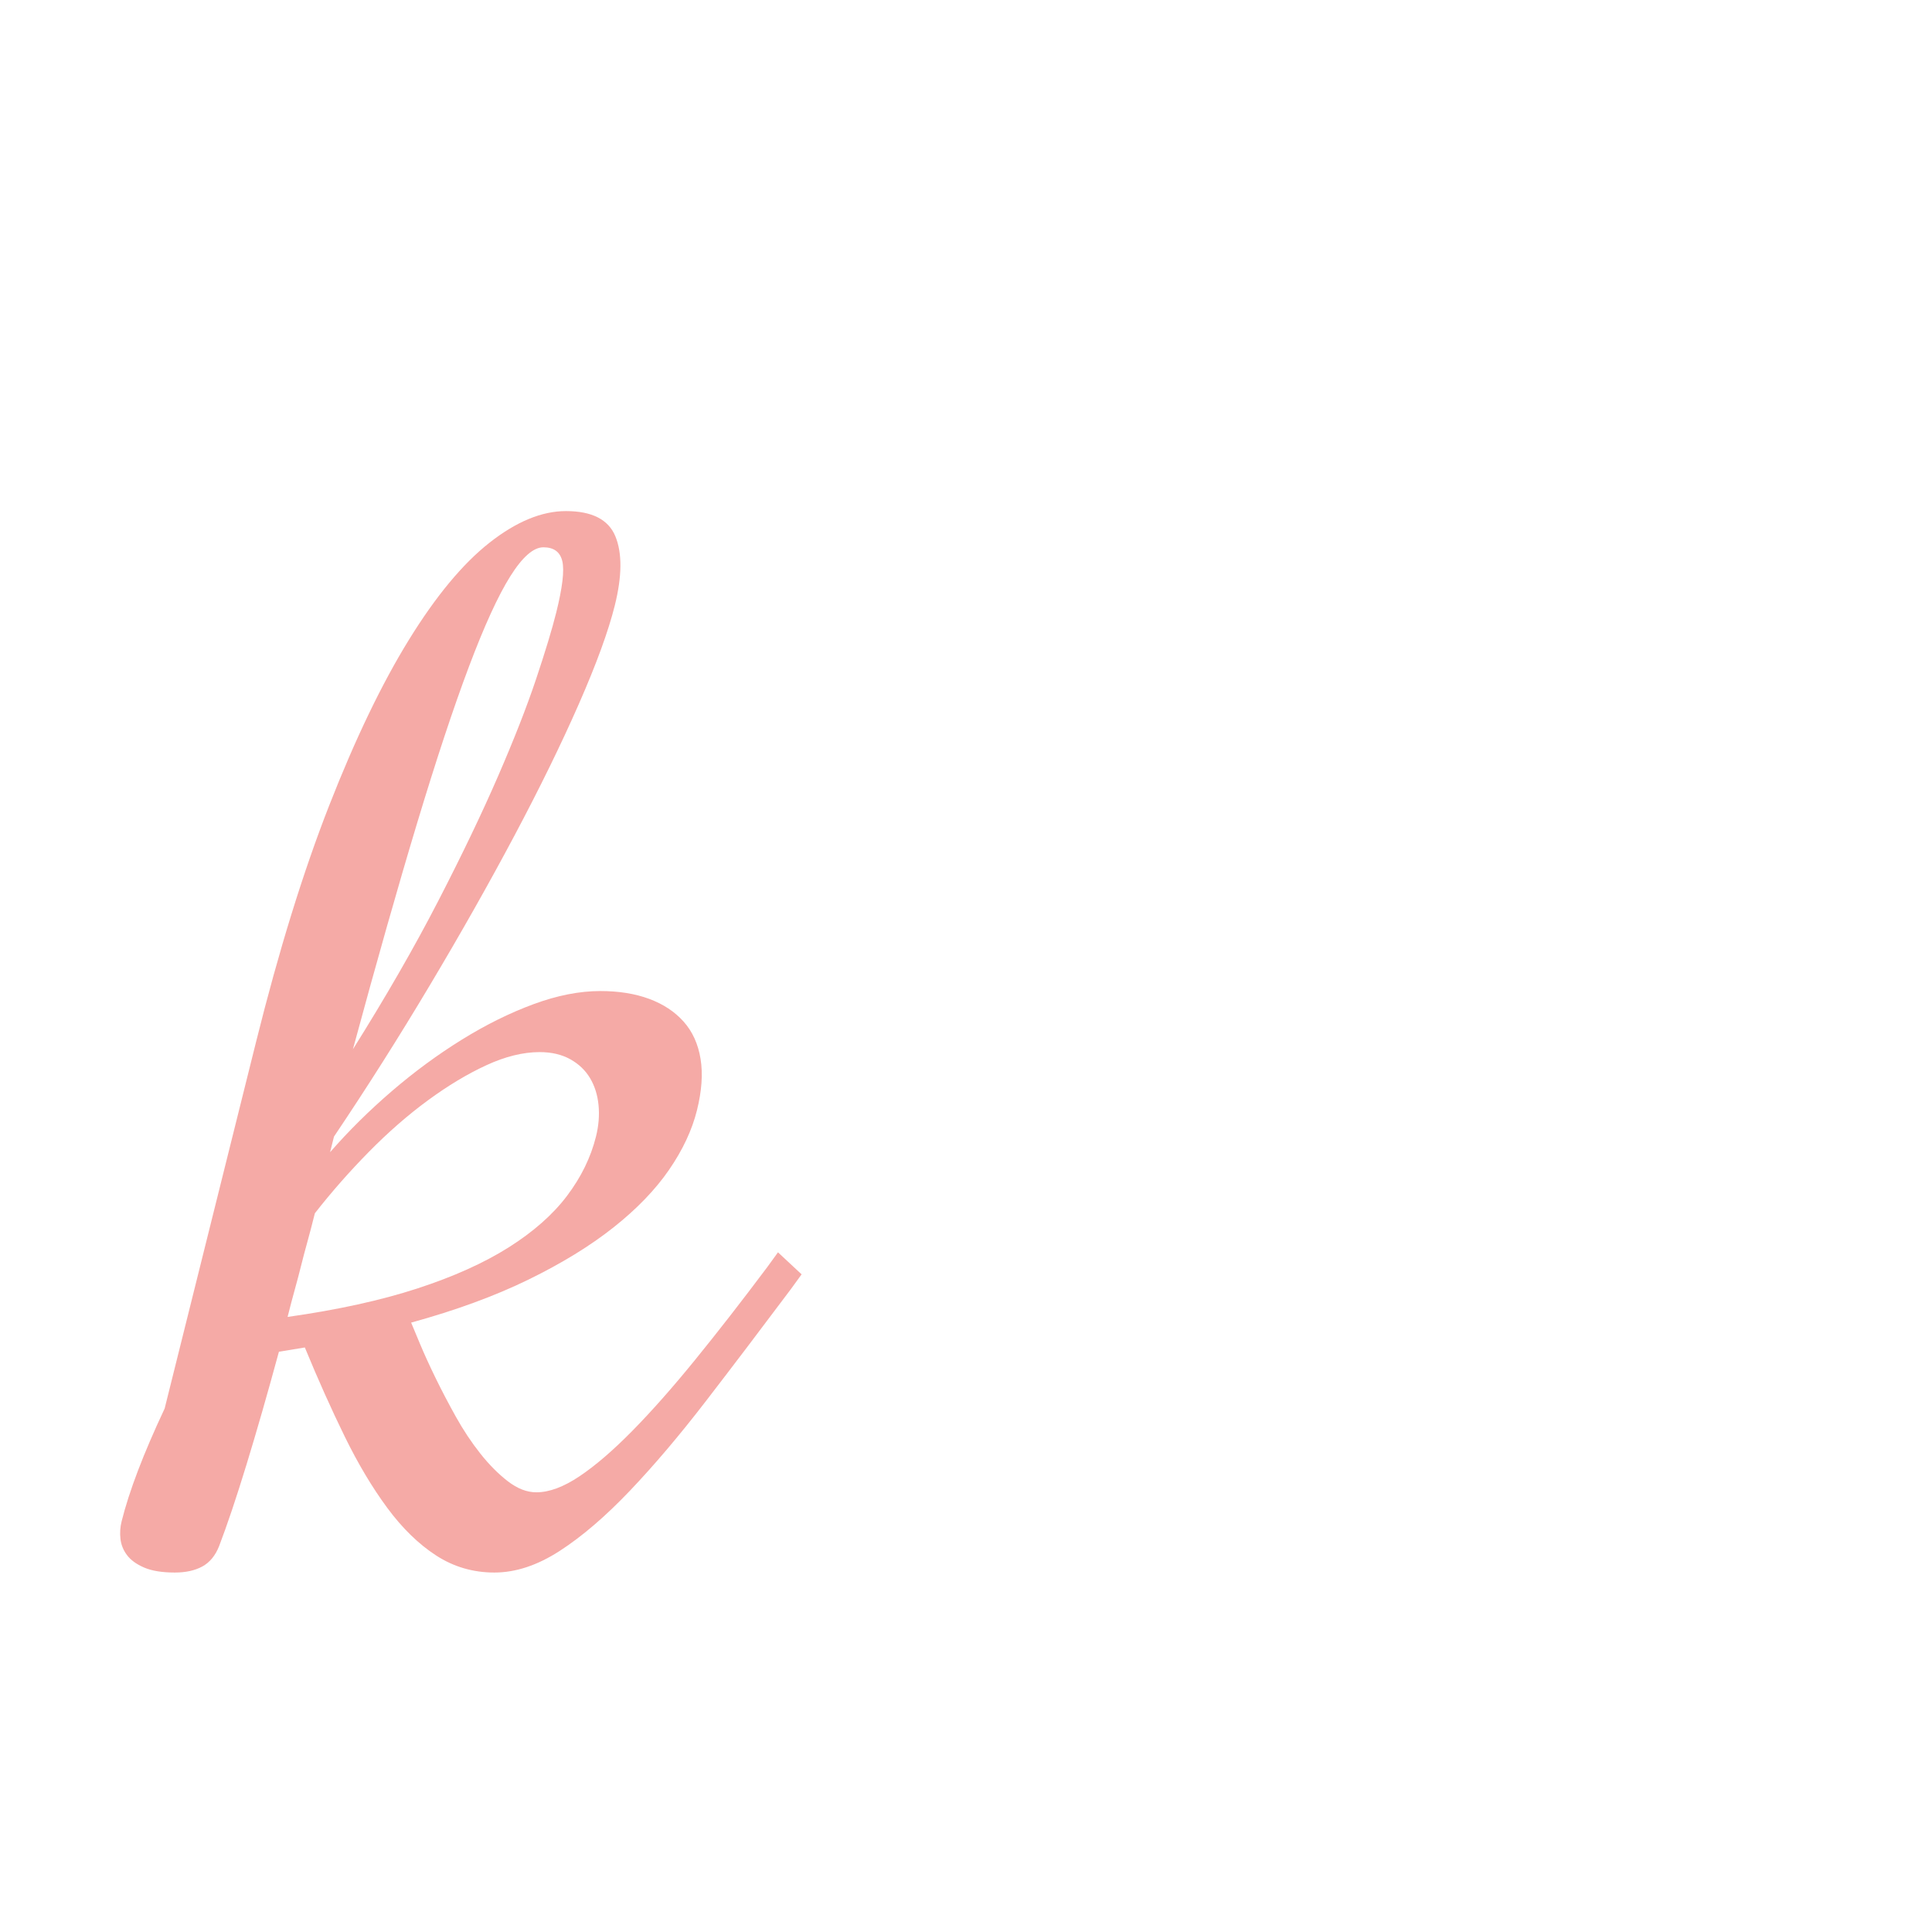
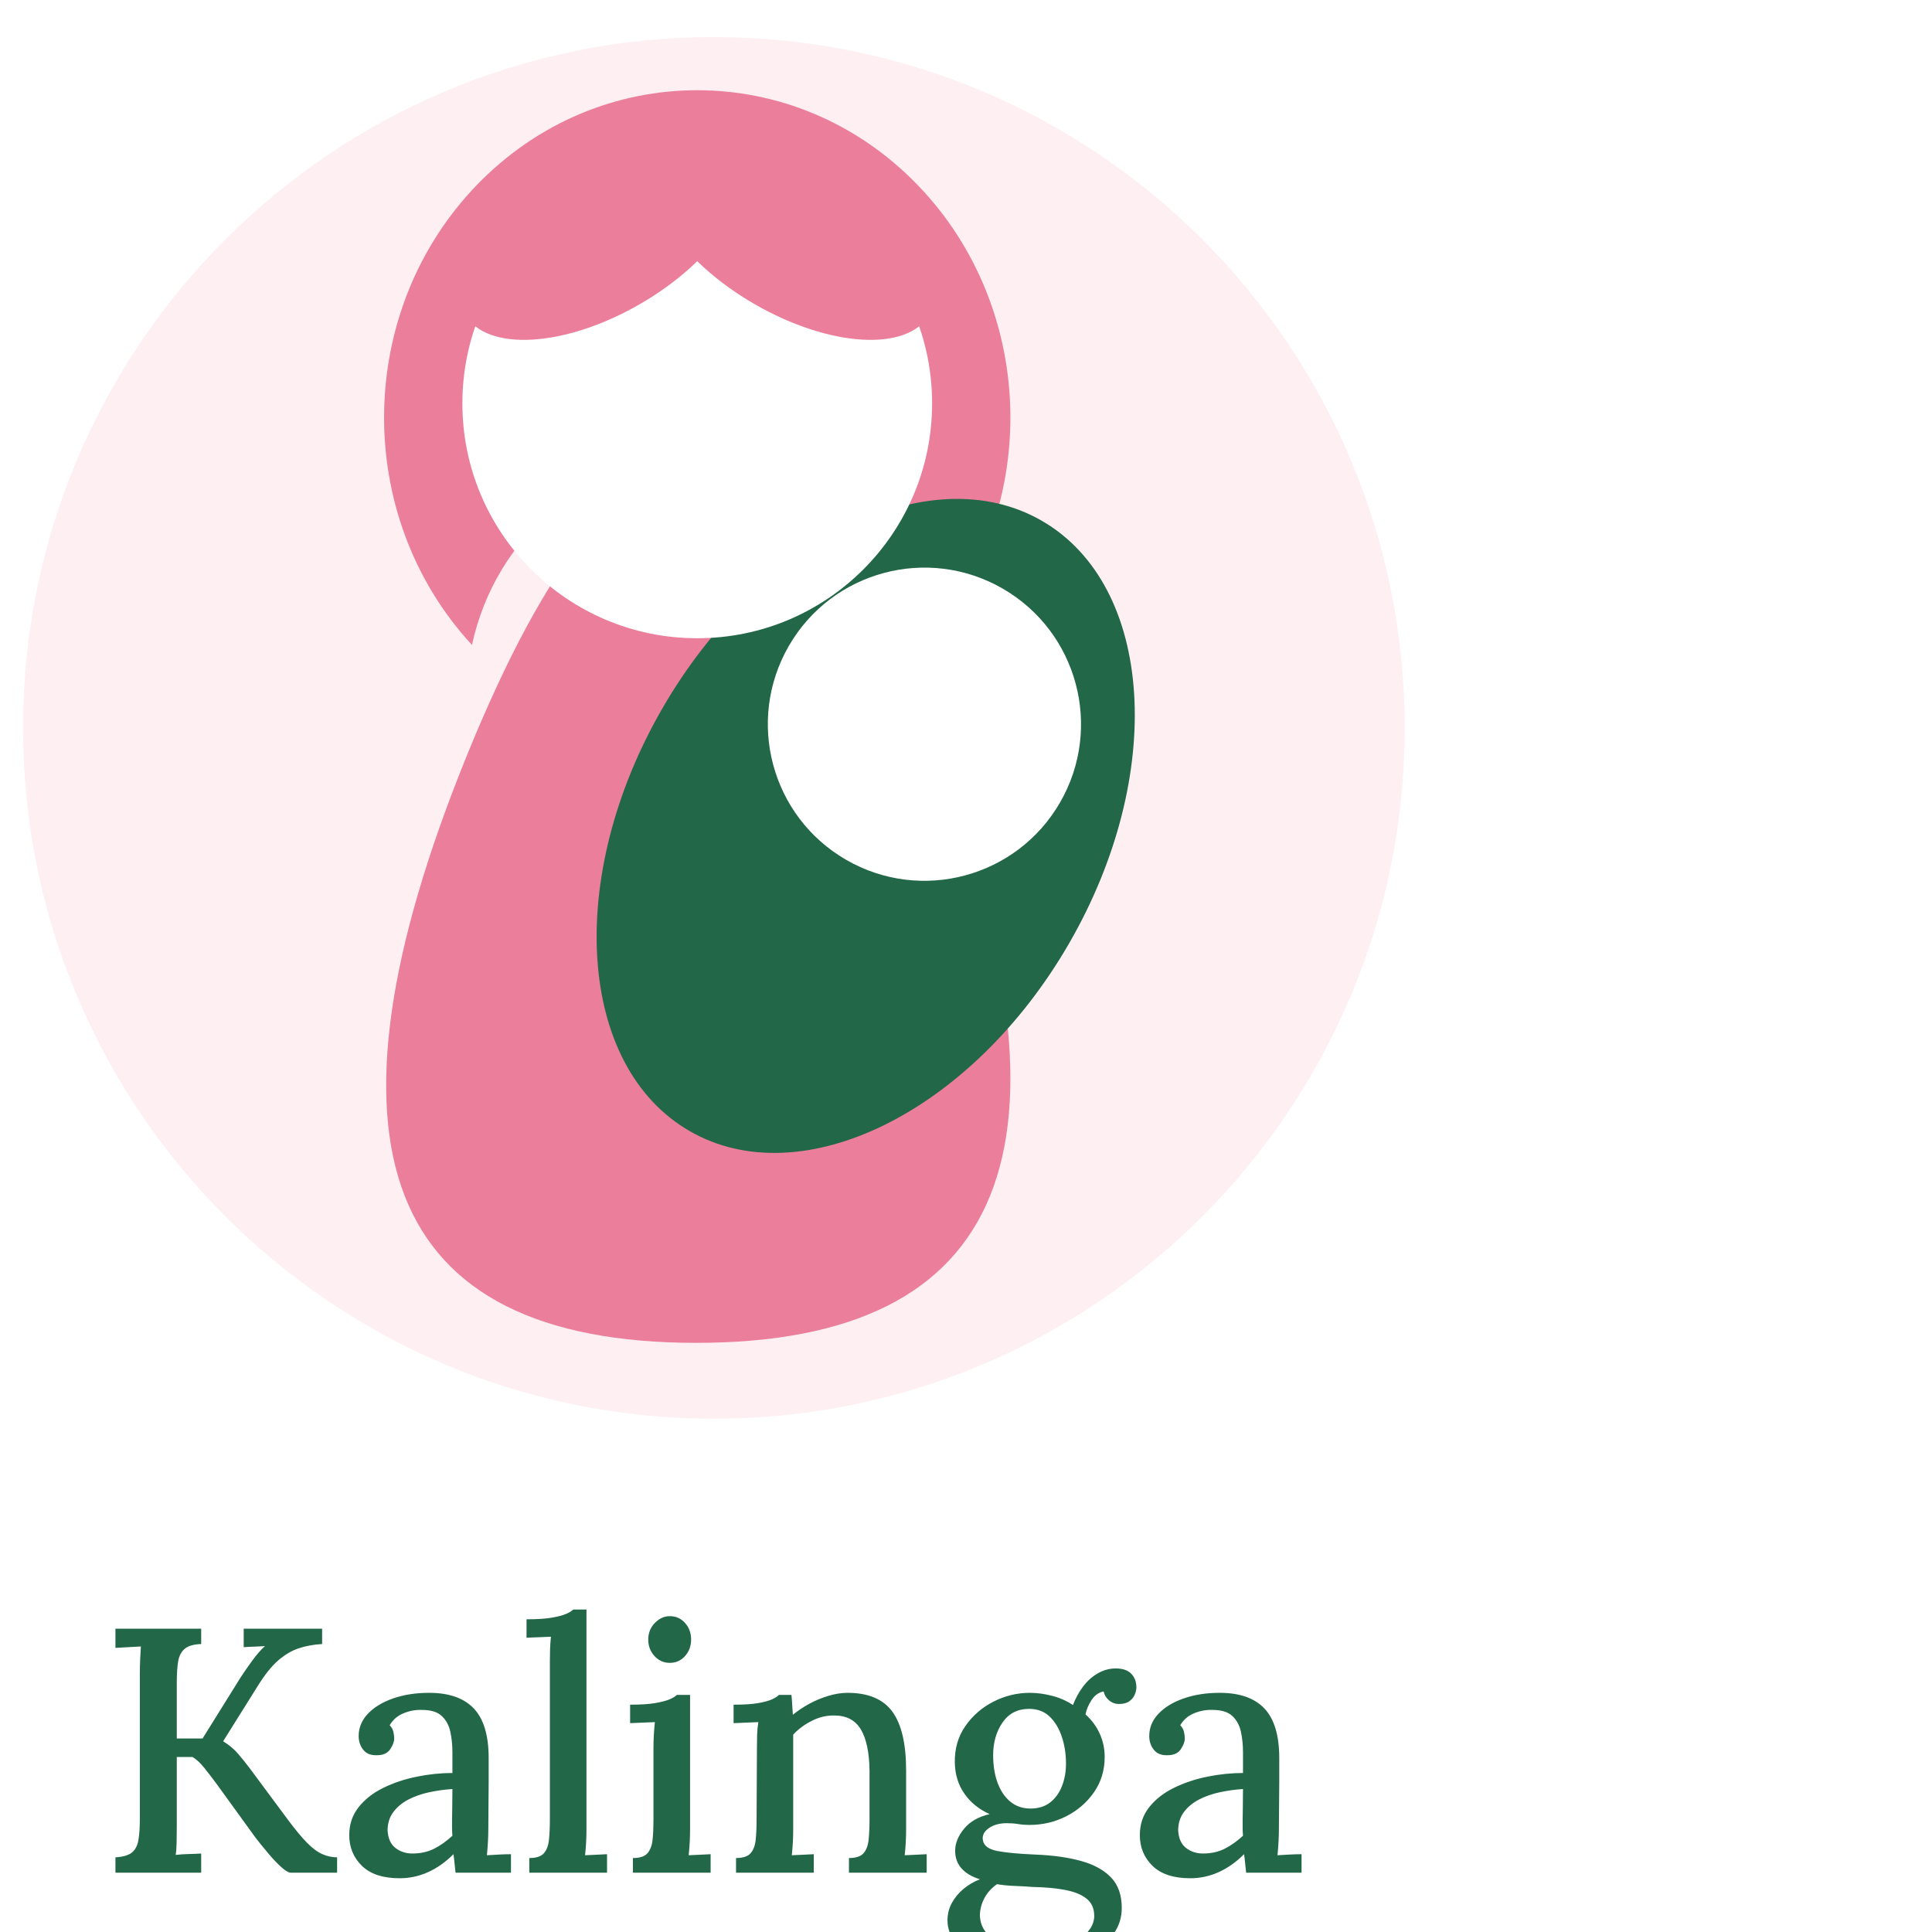
- <svg xmlns="http://www.w3.org/2000/svg" viewBox="200 130 190 190">
-   <path d="M 428.333 159.129 Q 436.883 159.129 444.008 163.929 Q 451.133 168.729 455.408 176.904 Q 459.683 185.079 459.683 195.279 Q 459.683 203.529 456.758 210.729 Q 453.833 217.929 449.333 224.004 Q 444.833 230.079 439.808 235.104 Q 434.783 240.129 430.583 244.179 Q 423.833 250.629 417.083 258.204 Q 410.333 265.779 405.008 272.679 Q 399.683 279.579 396.833 284.079 Q 396.533 284.679 396.233 284.079 Q 393.533 279.579 388.133 272.679 Q 382.733 265.779 376.058 258.204 Q 369.383 250.629 362.483 244.179 Q 358.283 240.129 353.258 235.104 Q 348.233 230.079 343.733 224.004 Q 339.233 217.929 336.308 210.729 Q 333.383 203.529 333.383 195.279 Q 333.383 185.079 337.658 176.904 Q 341.933 168.729 349.058 163.929 Q 356.183 159.129 364.733 159.129 Q 375.383 159.129 383.933 164.904 Q 392.483 170.679 395.783 183.129 Q 396.083 184.179 396.533 184.179 Q 396.983 184.179 397.283 183.129 Q 400.583 170.679 409.208 164.904 Q 417.833 159.129 428.333 159.129 Z" transform="matrix(0.771079, 0.63674, -0.63674, 0.771079, -103.3924, 1.212642)" style="fill: rgb(255, 234, 209); transform-origin: 360.04px 171.889px;" />
-   <path d="M 278.833 255.323 L 277.769 256.789 Q 273.374 262.654 269.45 267.752 Q 265.526 272.849 261.933 276.619 Q 258.339 280.39 255.05 282.519 Q 251.761 284.649 248.619 284.649 Q 245.477 284.649 242.892 282.973 Q 240.308 281.297 238.089 278.295 Q 235.87 275.293 233.903 271.278 Q 231.937 267.263 229.978 262.515 L 227.43 262.934 Q 225.759 269.078 224.252 274.001 Q 222.745 278.923 221.543 282.065 Q 220.985 283.462 219.895 284.055 Q 218.804 284.649 217.198 284.649 Q 215.313 284.649 214.178 284.16 Q 213.043 283.671 212.492 282.938 Q 211.942 282.205 211.846 281.332 Q 211.749 280.46 211.958 279.622 Q 213.072 275.153 216.192 268.52 L 225.193 232.42 Q 228.535 219.014 232.378 209.204 Q 236.22 199.394 240.205 192.935 Q 244.189 186.476 248.141 183.369 Q 252.092 180.262 255.653 180.262 Q 259.494 180.262 260.517 182.741 Q 261.539 185.219 260.46 189.548 Q 259.52 193.319 256.932 199.219 Q 254.343 205.119 250.595 212.171 Q 246.847 219.224 242.287 226.869 Q 237.728 234.515 232.845 241.777 L 232.462 243.313 Q 235.2 240.171 238.532 237.308 Q 241.865 234.445 245.415 232.246 Q 248.966 230.046 252.465 228.755 Q 255.964 227.463 259.037 227.463 Q 261.76 227.463 263.838 228.231 Q 265.915 228.999 267.226 230.465 Q 268.536 231.932 268.895 234.131 Q 269.254 236.331 268.541 239.193 Q 267.809 242.126 265.787 245.059 Q 263.764 247.991 260.327 250.714 Q 256.89 253.438 251.96 255.846 Q 247.03 258.255 240.433 260.071 Q 240.695 260.699 241.307 262.166 Q 241.919 263.632 242.819 265.482 Q 243.72 267.333 244.829 269.323 Q 245.939 271.313 247.241 272.953 Q 248.542 274.594 249.948 275.677 Q 251.354 276.759 252.751 276.759 Q 254.636 276.759 256.983 275.188 Q 259.33 273.617 262.182 270.719 Q 265.034 267.821 268.356 263.737 Q 271.679 259.652 275.446 254.625 L 276.51 253.158 Z M 230.965 249.318 Q 230.564 250.924 230.225 252.146 Q 229.885 253.368 229.598 254.52 Q 229.311 255.672 228.98 256.859 Q 228.649 258.046 228.283 259.512 Q 235.666 258.465 241.024 256.719 Q 246.382 254.974 250.029 252.669 Q 253.676 250.365 255.76 247.607 Q 257.844 244.849 258.61 241.777 Q 259.01 240.171 258.861 238.67 Q 258.712 237.169 258.021 236.016 Q 257.331 234.864 256.074 234.166 Q 254.816 233.468 253.071 233.468 Q 250.627 233.468 247.826 234.76 Q 245.025 236.051 242.077 238.216 Q 239.128 240.38 236.276 243.278 Q 233.424 246.176 230.965 249.318 Z M 253.439 183.823 Q 251.973 183.823 250.177 186.686 Q 248.38 189.548 246.107 195.588 Q 243.833 201.628 241.02 210.95 Q 238.207 220.271 234.707 233.189 Q 239.572 225.438 243.085 218.63 Q 246.597 211.822 248.977 206.341 Q 251.356 200.86 252.723 196.775 Q 254.091 192.69 254.7 190.247 Q 255.623 186.546 255.299 185.184 Q 254.975 183.823 253.439 183.823 Z" style="fill: rgb(245, 170, 166);" />
+ <svg xmlns="http://www.w3.org/2000/svg" viewBox="220.316 88.158 186.316 260.533" width="65" height="65">
+   <ellipse style="stroke: rgb(0, 0, 0); fill: rgb(254, 239, 243); stroke-width: 0px;" cx="279.474" cy="186.316" rx="93.158" ry="93.158" />
+   <path style="stroke: rgb(0, 0, 0); stroke-width: 0px; fill: rgb(235, 126, 155);" transform="matrix(0, -0.355984, 0.340564, 0, 113.5898, 649.9631)" d="M 1333.862 391.302 A 124 124 0 1 1 1333.862 569.698 A 91.457 91.457 0 0 0 1333.862 391.302 Z" />
+   <path d="M 246.157 190.063 Q 278.353 110.882 309.287 190.063 L 309.287 190.063 Q 340.221 269.244 277.091 269.244 L 277.091 269.244 Q 213.96 269.244 246.157 190.063 Z" style="stroke: rgb(0, 0, 0); stroke-width: 0px; fill: rgb(235, 126, 155);" />
+   <ellipse style="stroke: rgb(0, 0, 0); stroke-width: 0px; fill: rgb(34, 103, 71);" cx="376.263" cy="178.715" rx="31.672" ry="47.509" transform="matrix(0.866025, 0.5, -0.5, 0.866025, 63.45459, -143.3696)" />
+   <ellipse style="stroke-width: 0px; stroke: rgb(255, 255, 255); fill: rgb(255, 255, 255);" cx="376.263" cy="167.966" rx="21.115" ry="21.115" transform="matrix(0.866025, 0.5, -0.5, 0.866025, 65.99819, -147.7752)" />
+   <path d="M 198.775 340.691 L 198.775 338.623 Q 200.326 338.529 201.007 337.965 Q 201.689 337.401 201.877 336.273 Q 202.065 335.145 202.065 333.406 L 202.065 313.854 Q 202.065 312.82 202.112 311.857 Q 202.159 310.893 202.206 310.188 Q 201.407 310.235 200.467 310.282 Q 199.527 310.329 198.775 310.376 L 198.775 307.791 L 210.337 307.791 L 210.337 309.859 Q 208.833 309.906 208.128 310.494 Q 207.423 311.081 207.235 312.186 Q 207.047 313.29 207.047 315.076 L 207.047 322.596 L 210.525 322.596 L 215.648 314.371 Q 216.353 313.29 217.246 312.068 Q 218.139 310.846 218.938 310.141 Q 218.233 310.188 217.457 310.212 Q 216.682 310.235 216.071 310.282 L 216.071 307.791 L 226.646 307.791 L 226.646 309.859 Q 224.954 309.953 223.52 310.423 Q 222.087 310.893 220.724 312.068 Q 219.361 313.243 217.857 315.687 L 213.298 322.972 Q 214.52 323.724 215.319 324.664 Q 216.118 325.604 216.87 326.591 L 221.993 333.5 Q 223.497 335.521 224.601 336.649 Q 225.706 337.777 226.693 338.2 Q 227.68 338.623 228.667 338.623 L 228.667 340.691 L 222.416 340.691 Q 221.993 340.691 221.194 339.986 Q 220.395 339.281 219.478 338.2 Q 218.562 337.119 217.716 336.038 L 212.405 328.706 Q 211.606 327.625 210.783 326.591 Q 209.961 325.557 209.162 325.087 L 207.047 325.087 L 207.047 334.393 Q 207.047 335.662 207.023 336.673 Q 207 337.683 206.906 338.294 Q 207.705 338.2 208.668 338.177 Q 209.632 338.153 210.337 338.106 L 210.337 340.691 Z M 244.639 340.691 Q 244.545 339.939 244.498 339.375 Q 244.451 338.811 244.357 338.2 Q 242.759 339.798 240.926 340.621 Q 239.093 341.443 237.119 341.443 Q 233.735 341.443 232.02 339.775 Q 230.304 338.106 230.304 335.615 Q 230.304 333.453 231.573 331.855 Q 232.842 330.257 234.91 329.247 Q 236.978 328.236 239.422 327.743 Q 241.866 327.249 244.216 327.249 L 244.216 324.476 Q 244.216 322.972 243.934 321.68 Q 243.652 320.387 242.783 319.565 Q 241.913 318.742 240.08 318.742 Q 238.858 318.695 237.636 319.189 Q 236.414 319.682 235.756 320.81 Q 236.132 321.186 236.25 321.68 Q 236.367 322.173 236.367 322.596 Q 236.367 323.254 235.803 324.077 Q 235.239 324.899 233.876 324.852 Q 232.748 324.852 232.161 324.077 Q 231.573 323.301 231.573 322.267 Q 231.573 320.575 232.819 319.259 Q 234.064 317.943 236.226 317.191 Q 238.388 316.439 241.067 316.439 Q 245.109 316.439 247.107 318.554 Q 249.104 320.669 249.104 325.228 Q 249.104 326.92 249.104 328.471 Q 249.104 330.022 249.081 331.573 Q 249.057 333.124 249.057 334.863 Q 249.057 335.568 249.01 336.461 Q 248.963 337.354 248.869 338.341 Q 249.668 338.294 250.514 338.247 Q 251.36 338.2 252.112 338.2 L 252.112 340.691 Z M 244.216 329.411 Q 242.712 329.505 241.138 329.834 Q 239.563 330.163 238.294 330.821 Q 237.025 331.479 236.25 332.513 Q 235.474 333.547 235.474 335.004 Q 235.568 336.602 236.532 337.354 Q 237.495 338.106 238.811 338.106 Q 240.456 338.106 241.725 337.472 Q 242.994 336.837 244.216 335.709 Q 244.169 335.192 244.169 334.652 Q 244.169 334.111 244.169 333.5 Q 244.169 333.077 244.193 331.926 Q 244.216 330.774 244.216 329.411 Z M 254.586 338.717 Q 255.996 338.717 256.56 338.059 Q 257.124 337.401 257.241 336.226 Q 257.359 335.051 257.359 333.5 L 257.359 312.256 Q 257.359 311.457 257.382 310.635 Q 257.406 309.812 257.5 308.872 Q 256.701 308.919 255.808 308.943 Q 254.915 308.966 254.21 309.013 L 254.21 306.522 Q 256.325 306.522 257.57 306.311 Q 258.816 306.099 259.497 305.817 Q 260.179 305.535 260.508 305.206 L 262.294 305.206 L 262.294 334.863 Q 262.294 335.709 262.247 336.579 Q 262.2 337.448 262.106 338.341 Q 262.858 338.294 263.633 338.271 Q 264.409 338.247 265.067 338.2 L 265.067 340.691 L 254.586 340.691 Z M 268.556 338.717 Q 269.966 338.717 270.53 338.059 Q 271.094 337.401 271.212 336.226 Q 271.329 335.051 271.329 333.5 L 271.329 323.771 Q 271.329 322.972 271.376 322.15 Q 271.423 321.327 271.517 320.387 Q 270.718 320.434 269.825 320.458 Q 268.932 320.481 268.18 320.528 L 268.18 318.037 Q 270.295 318.037 271.541 317.826 Q 272.786 317.614 273.468 317.332 Q 274.149 317.05 274.478 316.721 L 276.264 316.721 L 276.264 334.863 Q 276.264 335.709 276.217 336.579 Q 276.17 337.448 276.076 338.341 Q 276.828 338.294 277.604 338.271 Q 278.379 338.247 279.037 338.2 L 279.037 340.691 L 268.556 340.691 Z M 273.538 312.397 Q 272.316 312.397 271.47 311.481 Q 270.624 310.564 270.624 309.248 Q 270.624 307.932 271.517 307.016 Q 272.41 306.099 273.538 306.099 Q 274.76 306.099 275.583 307.016 Q 276.405 307.932 276.405 309.248 Q 276.405 310.564 275.583 311.481 Q 274.76 312.397 273.538 312.397 Z M 282.463 340.691 L 282.463 338.717 Q 283.873 338.717 284.437 338.059 Q 285.001 337.401 285.118 336.226 Q 285.236 335.051 285.236 333.5 L 285.283 323.724 Q 285.283 322.972 285.306 322.103 Q 285.33 321.233 285.471 320.387 Q 284.625 320.434 283.755 320.458 Q 282.886 320.481 282.134 320.528 L 282.134 318.037 Q 284.249 318.037 285.447 317.826 Q 286.646 317.614 287.28 317.332 Q 287.915 317.05 288.244 316.721 L 289.936 316.721 Q 289.983 317.144 290.006 317.52 Q 290.03 317.896 290.053 318.319 Q 290.077 318.742 290.124 319.4 Q 291.158 318.554 292.38 317.896 Q 293.602 317.238 294.941 316.839 Q 296.281 316.439 297.503 316.439 Q 301.686 316.439 303.542 318.977 Q 305.399 321.515 305.399 326.92 L 305.399 334.863 Q 305.399 335.709 305.352 336.579 Q 305.305 337.448 305.211 338.341 Q 305.963 338.294 306.738 338.271 Q 307.514 338.247 308.172 338.2 L 308.172 340.691 L 297.691 340.691 L 297.691 338.717 Q 299.101 338.717 299.665 338.059 Q 300.229 337.401 300.346 336.226 Q 300.464 335.051 300.464 333.5 L 300.464 326.92 Q 300.417 323.207 299.265 321.327 Q 298.114 319.447 295.576 319.494 Q 294.072 319.494 292.615 320.246 Q 291.158 320.998 290.171 322.079 Q 290.171 322.549 290.171 323.09 Q 290.171 323.63 290.171 324.194 L 290.171 334.863 Q 290.171 335.709 290.124 336.579 Q 290.077 337.448 289.983 338.341 Q 290.735 338.294 291.51 338.271 Q 292.286 338.247 292.944 338.2 L 292.944 340.691 Z M 322.352 353.428 Q 318.216 353.428 315.701 352.512 Q 313.187 351.595 312.082 350.162 Q 310.978 348.728 310.978 347.13 Q 310.978 345.861 311.565 344.78 Q 312.153 343.699 313.14 342.877 Q 314.127 342.054 315.349 341.584 Q 313.704 341.067 312.858 340.104 Q 312.012 339.14 312.012 337.73 Q 312.012 336.226 313.21 334.769 Q 314.409 333.312 316.665 332.795 Q 314.55 331.855 313.281 330.069 Q 312.012 328.283 311.965 325.839 Q 311.918 323.019 313.398 320.904 Q 314.879 318.789 317.205 317.614 Q 319.532 316.439 322.07 316.439 Q 323.527 316.439 325.078 316.839 Q 326.629 317.238 327.898 318.084 Q 328.415 316.721 329.261 315.593 Q 330.107 314.465 331.258 313.807 Q 332.41 313.149 333.679 313.149 Q 335.042 313.149 335.747 313.854 Q 336.452 314.559 336.452 315.734 Q 336.452 316.11 336.24 316.651 Q 336.029 317.191 335.512 317.567 Q 334.995 317.943 334.102 317.943 Q 333.35 317.943 332.762 317.45 Q 332.175 316.956 332.034 316.251 Q 331.047 316.439 330.412 317.403 Q 329.778 318.366 329.59 319.353 Q 330.812 320.434 331.493 321.915 Q 332.175 323.395 332.175 325.087 Q 332.175 327.766 330.741 329.834 Q 329.308 331.902 327.005 333.077 Q 324.702 334.252 322.023 334.252 Q 321.224 334.252 320.519 334.135 Q 319.814 334.017 318.968 334.017 Q 317.464 334.017 316.5 334.722 Q 315.537 335.427 315.772 336.414 Q 316.007 337.448 317.746 337.777 Q 319.485 338.106 322.775 338.247 Q 326.394 338.388 329.002 339.117 Q 331.611 339.845 333.044 341.349 Q 334.478 342.853 334.478 345.438 Q 334.478 347.365 333.42 348.869 Q 332.363 350.373 330.6 351.384 Q 328.838 352.394 326.676 352.911 Q 324.514 353.428 322.352 353.428 Z M 322.775 351.125 Q 326.582 351.125 328.673 349.715 Q 330.765 348.305 330.765 346.519 Q 330.765 345.015 329.731 344.193 Q 328.697 343.37 326.84 343.018 Q 324.984 342.665 322.493 342.618 Q 321.271 342.524 320.002 342.477 Q 318.733 342.43 317.652 342.242 Q 316.571 342.994 315.983 344.075 Q 315.396 345.156 315.349 346.331 Q 315.349 348.493 317.37 349.809 Q 319.391 351.125 322.775 351.125 Z M 322.164 332.043 Q 323.762 332.043 324.819 331.221 Q 325.877 330.398 326.417 329.012 Q 326.958 327.625 326.958 325.98 Q 326.958 324.053 326.394 322.361 Q 325.83 320.669 324.749 319.635 Q 323.668 318.601 321.976 318.601 Q 319.673 318.601 318.404 320.434 Q 317.135 322.267 317.135 324.852 Q 317.135 326.92 317.722 328.542 Q 318.31 330.163 319.438 331.103 Q 320.566 332.043 322.164 332.043 Z M 351.251 340.691 Q 351.157 339.939 351.11 339.375 Q 351.063 338.811 350.969 338.2 Q 349.371 339.798 347.538 340.621 Q 345.705 341.443 343.731 341.443 Q 340.347 341.443 338.631 339.775 Q 336.916 338.106 336.916 335.615 Q 336.916 333.453 338.185 331.855 Q 339.454 330.257 341.522 329.247 Q 343.59 328.236 346.034 327.743 Q 348.478 327.249 350.828 327.249 L 350.828 324.476 Q 350.828 322.972 350.546 321.68 Q 350.264 320.387 349.394 319.565 Q 348.525 318.742 346.692 318.742 Q 345.47 318.695 344.248 319.189 Q 343.026 319.682 342.368 320.81 Q 342.744 321.186 342.861 321.68 Q 342.979 322.173 342.979 322.596 Q 342.979 323.254 342.415 324.077 Q 341.851 324.899 340.488 324.852 Q 339.36 324.852 338.772 324.077 Q 338.185 323.301 338.185 322.267 Q 338.185 320.575 339.43 319.259 Q 340.676 317.943 342.838 317.191 Q 345 316.439 347.679 316.439 Q 351.721 316.439 353.718 318.554 Q 355.716 320.669 355.716 325.228 Q 355.716 326.92 355.716 328.471 Q 355.716 330.022 355.692 331.573 Q 355.669 333.124 355.669 334.863 Q 355.669 335.568 355.622 336.461 Q 355.575 337.354 355.481 338.341 Q 356.28 338.294 357.126 338.247 Q 357.972 338.2 358.724 338.2 L 358.724 340.691 Z M 350.828 329.411 Q 349.324 329.505 347.749 329.834 Q 346.175 330.163 344.906 330.821 Q 343.637 331.479 342.861 332.513 Q 342.086 333.547 342.086 335.004 Q 342.18 336.602 343.143 337.354 Q 344.107 338.106 345.423 338.106 Q 347.068 338.106 348.337 337.472 Q 349.606 336.837 350.828 335.709 Q 350.781 335.192 350.781 334.652 Q 350.781 334.111 350.781 333.5 Q 350.781 333.077 350.804 331.926 Q 350.828 330.774 350.828 329.411 Z" style="fill: rgb(34, 103, 71);" />
+   <ellipse style="stroke: rgb(0, 0, 0); stroke-width: 0px; fill: rgb(255, 255, 255);" cx="277.232" cy="142.554" rx="31.672" ry="31.672" />
+   <ellipse style="stroke: rgb(0, 0, 0); stroke-width: 0px; fill: rgb(235, 126, 155);" cx="293.806" cy="107.49" rx="10.557" ry="21.115" transform="matrix(0.5, 0.866025, -0.866025, 0.5, 210.4103, -188.1641)" />
+   <ellipse style="stroke: rgb(0, 0, 0); stroke-width: 0px; fill: rgb(235, 126, 155);" cx="293.806" cy="107.49" rx="10.557" ry="21.115" transform="matrix(-0.5, 0.866025, -0.866025, -0.5, 530.2308, -80.67388)" />
</svg>
